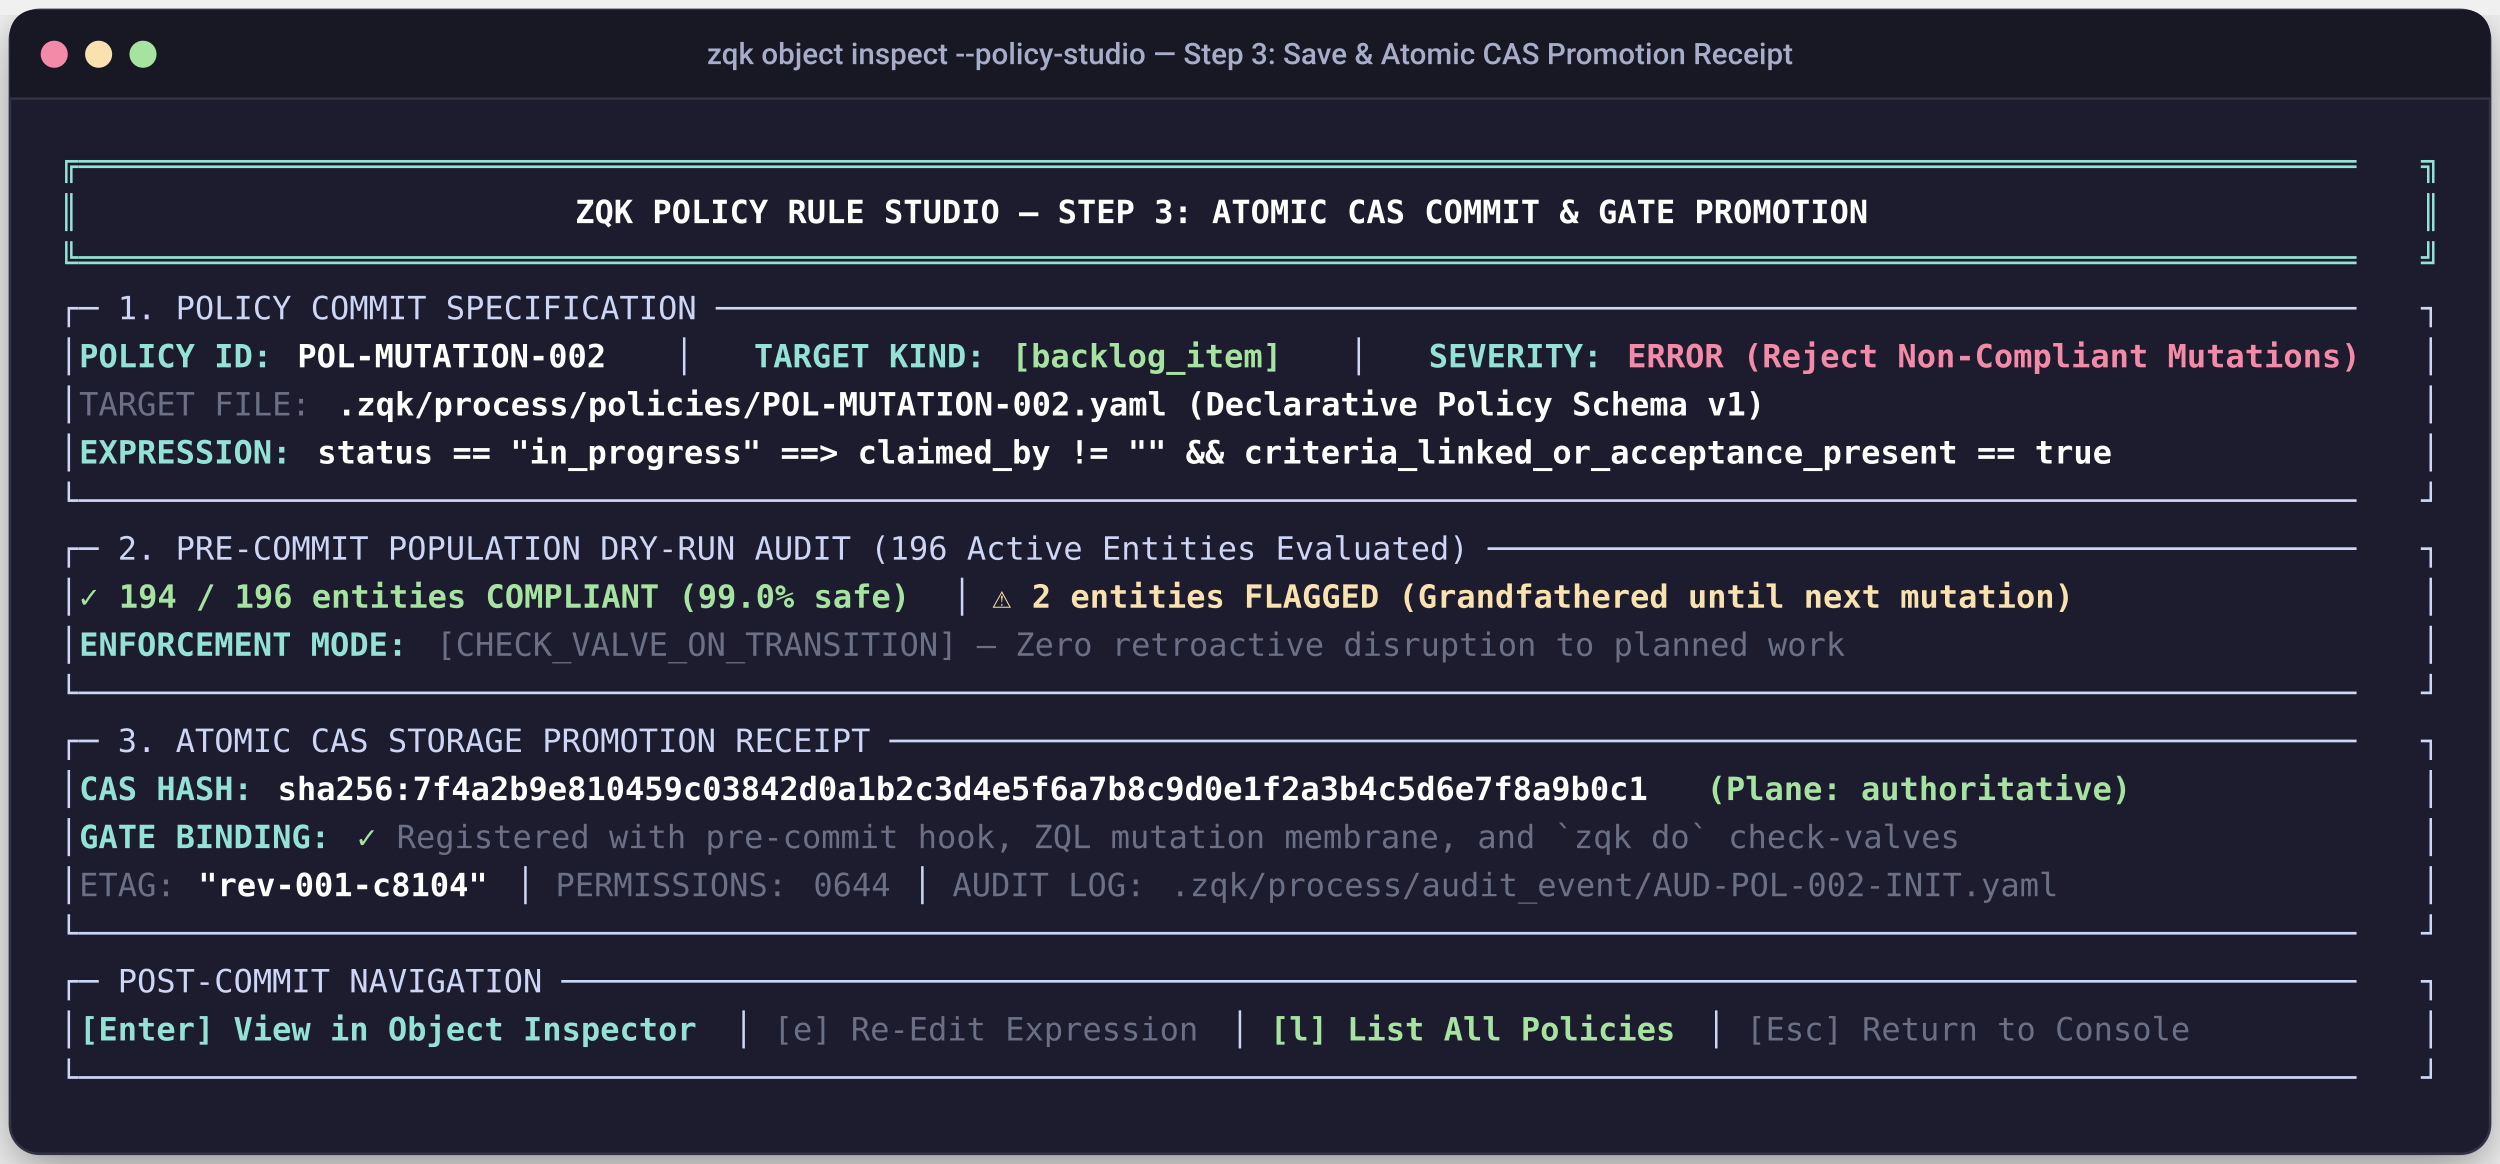
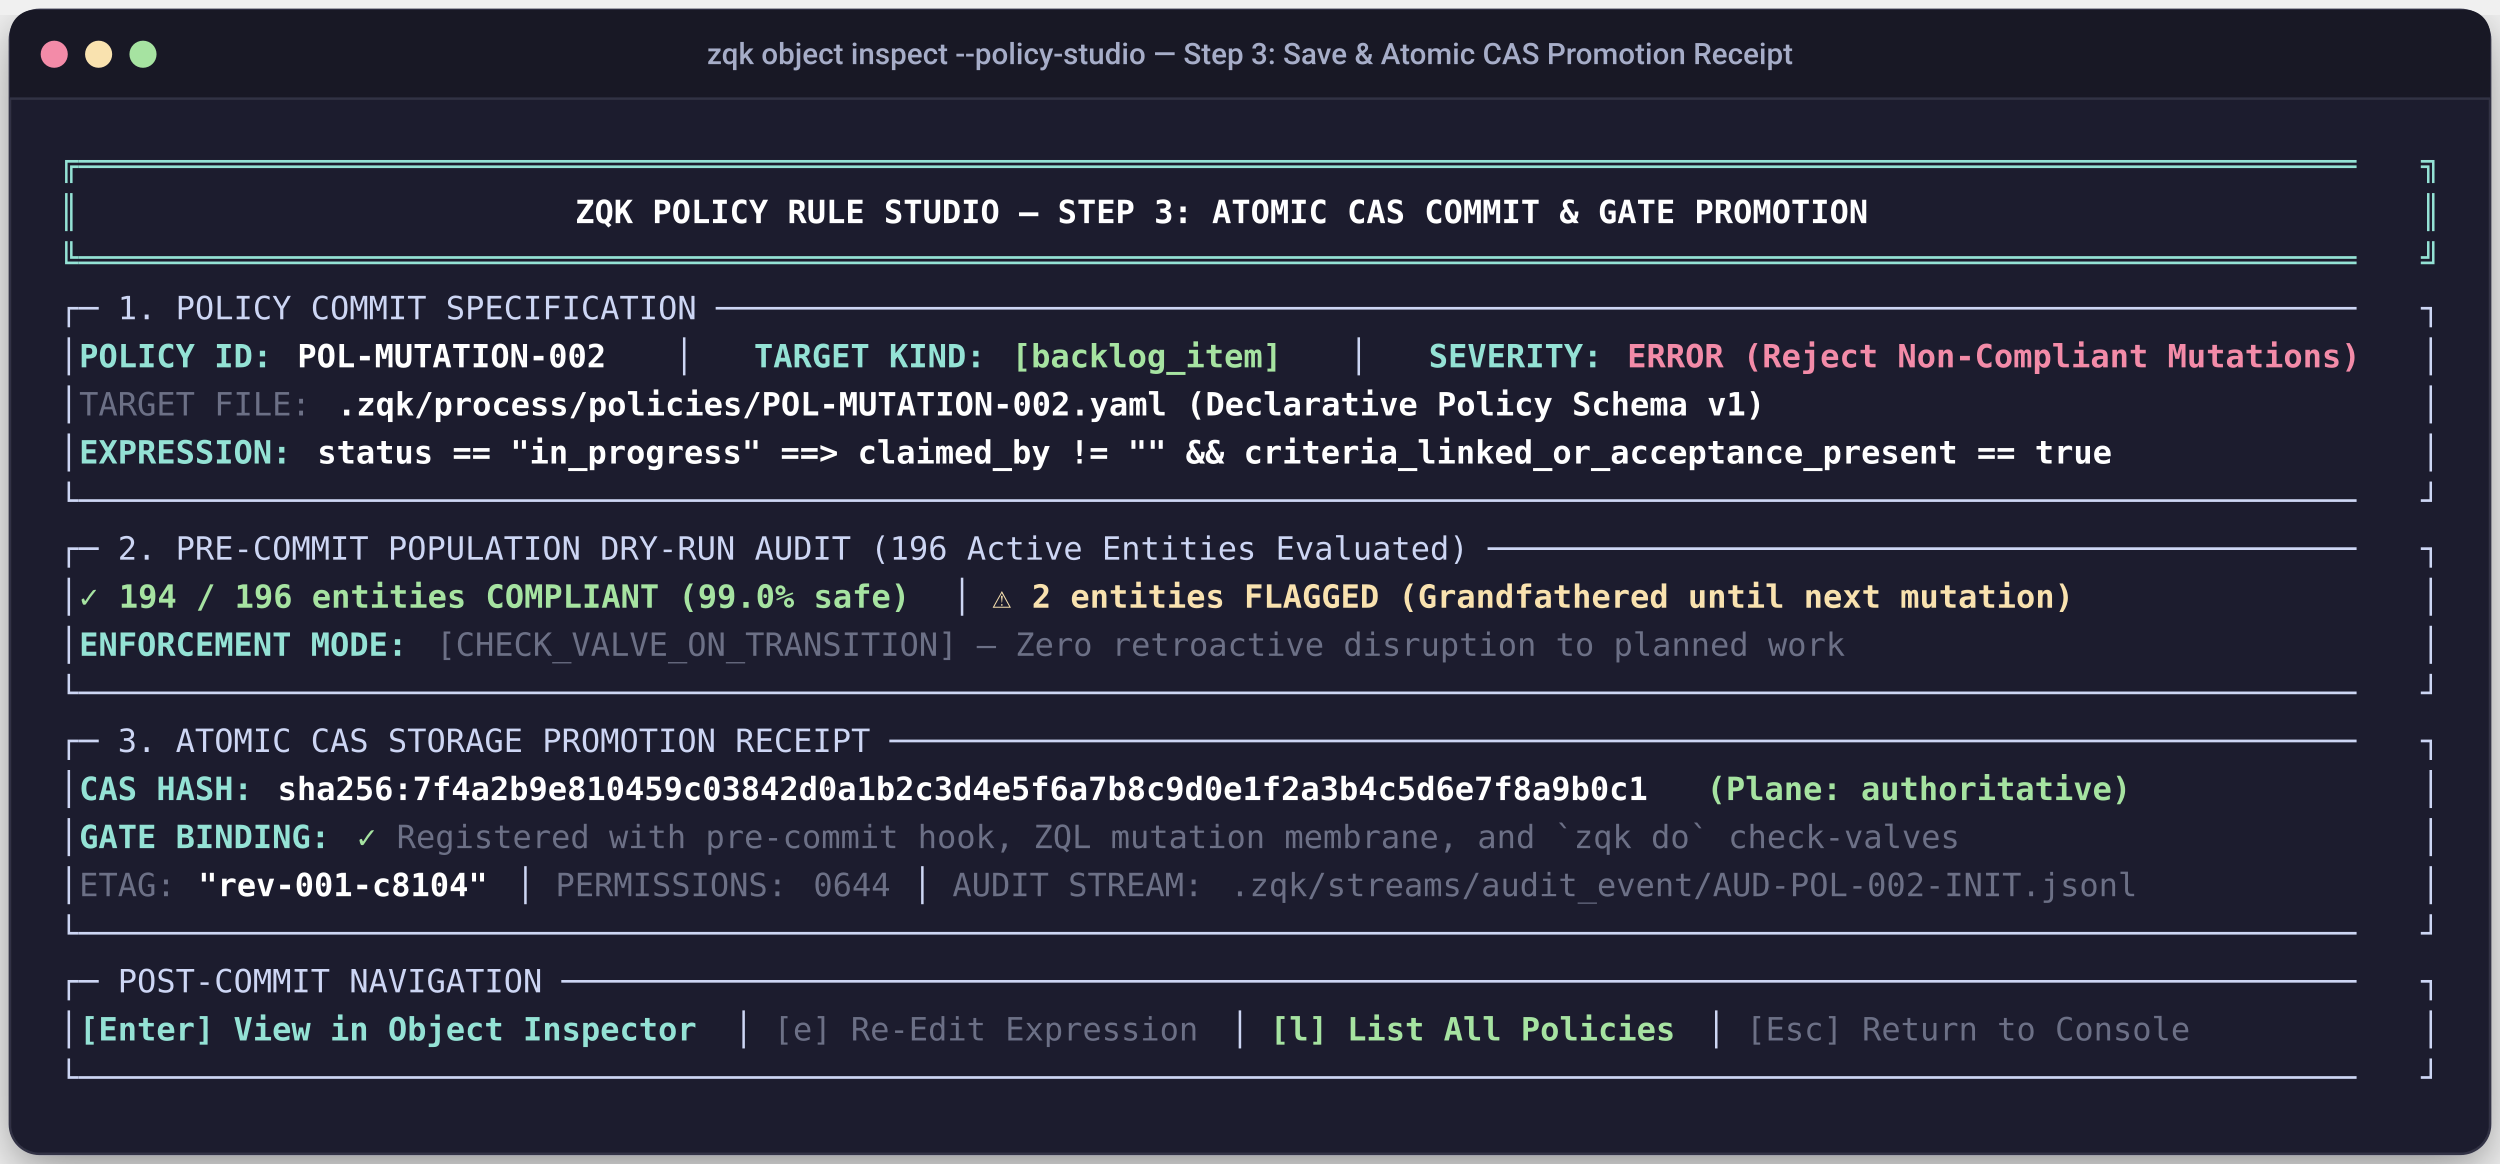
<svg xmlns="http://www.w3.org/2000/svg" viewBox="0 0 1014 472" width="1014" height="472">
  <defs>
    <style>
      .window-bg { fill: #1e1e2e; rx: 12px; }
      .top-bar { fill: #181825; }
      .dot-red { fill: #f38ba8; }
      .dot-yellow { fill: #f9e2af; }
      .dot-green { fill: #a6e3a1; }
      .term-text { font-family: ui-monospace, SFMono-Regular, "SF Mono", Menlo, Monaco, Consolas, monospace;
                   font-size: 13px; fill: #cdd6f4; letter-spacing: 0px; white-space: pre; }
      .term-bg-reverse { fill: #89b4fa; rx: 3px; }
      .title-text { font-family: -apple-system, BlinkMacSystemFont, "Segoe UI", Roboto, sans-serif;
                    font-size: 12px; fill: #a6adc8; font-weight: 500; text-anchor: middle; }
    </style>
    <filter id="shadow" x="-5%" y="-5%" width="110%" height="110%">
      <feDropShadow dx="0" dy="6" stdDeviation="12" flood-color="#000000" flood-opacity="0.45" />
    </filter>
  </defs>
  <rect x="4" y="4" width="1006" height="464" class="window-bg" filter="url(#shadow)" stroke="#313244" stroke-width="1" />
  <path d="M 4 14 A 10 10 0 0 1 14 4 L 1000 4 A 10 10 0 0 1 1010 14 L 1010 40 L 4 40 Z" class="top-bar" />
  <line x1="4" y1="40" x2="1010" y2="40" stroke="#313244" stroke-width="1" />
  <circle cx="22" cy="22" r="5.5" class="dot-red" />
  <circle cx="40" cy="22" r="5.5" class="dot-yellow" />
  <circle cx="58" cy="22" r="5.5" class="dot-green" />
  <text x="507" y="26" class="title-text">zqk object inspect --policy-studio — Step 3: Save &amp; Atomic CAS Promotion Receipt</text>
  <g transform="translate(24, 56)">
    <text y="15.0" class="term-text" xml:space="preserve">
      <tspan x="0.0" fill="#94e2d5" font-weight="bold">╔</tspan>
      <tspan x="8.1" fill="#94e2d5" font-weight="bold">══════════════════════════════════════════════════════════════════════════════════════════════════════════════════════</tspan>
      <tspan x="958.0" fill="#94e2d5" font-weight="bold">╗</tspan>
    </text>
    <text y="34.5" class="term-text" xml:space="preserve">
      <tspan x="0.0" fill="#94e2d5" font-weight="bold">║</tspan>
      <tspan x="8.1" fill="#cdd6f4">                         </tspan>
      <tspan x="209.3" fill="#ffffff" font-weight="bold">ZQK POLICY RULE STUDIO — STEP 3: ATOMIC CAS COMMIT &amp; GATE PROMOTION</tspan>
      <tspan x="748.7" fill="#cdd6f4">                          </tspan>
      <tspan x="958.0" fill="#94e2d5" font-weight="bold">║</tspan>
    </text>
    <text y="54.0" class="term-text" xml:space="preserve">
      <tspan x="0.0" fill="#94e2d5" font-weight="bold">╚</tspan>
      <tspan x="8.1" fill="#94e2d5" font-weight="bold">══════════════════════════════════════════════════════════════════════════════════════════════════════════════════════</tspan>
      <tspan x="958.0" fill="#94e2d5" font-weight="bold">╝</tspan>
    </text>
    <text y="73.5" class="term-text" xml:space="preserve">
      <tspan x="0.0" fill="#cdd6f4">┌</tspan>
      <tspan x="8.1" fill="#cdd6f4">─ 1. POLICY COMMIT SPECIFICATION ─────────────────────────────────────────────────────────────────────────────────────</tspan>
      <tspan x="958.0" fill="#cdd6f4">┐</tspan>
    </text>
    <text y="93.0" class="term-text" xml:space="preserve">
      <tspan x="0.0" fill="#cdd6f4">│</tspan>
      <tspan x="8.1" fill="#94e2d5" font-weight="bold">POLICY ID:</tspan>
      <tspan x="88.6" fill="#cdd6f4"> </tspan>
      <tspan x="96.6" fill="#ffffff" font-weight="bold">POL-MUTATION-002</tspan>
      <tspan x="225.4" fill="#cdd6f4">   </tspan>
      <tspan x="249.6" fill="#cdd6f4">│</tspan>
      <tspan x="257.6" fill="#cdd6f4">   </tspan>
      <tspan x="281.8" fill="#94e2d5" font-weight="bold">TARGET KIND:</tspan>
      <tspan x="378.4" fill="#cdd6f4"> </tspan>
      <tspan x="386.4" fill="#a6e3a1" font-weight="bold">[backlog_item]</tspan>
      <tspan x="499.1" fill="#cdd6f4">   </tspan>
      <tspan x="523.2" fill="#cdd6f4">│</tspan>
      <tspan x="531.3" fill="#cdd6f4">   </tspan>
      <tspan x="555.5" fill="#94e2d5" font-weight="bold">SEVERITY:</tspan>
      <tspan x="627.9" fill="#cdd6f4"> </tspan>
      <tspan x="636.0" fill="#f38ba8" font-weight="bold">ERROR (Reject Non-Compliant Mutations)</tspan>
      <tspan x="941.9" fill="#cdd6f4">  </tspan>
      <tspan x="958.0" fill="#cdd6f4">│</tspan>
    </text>
    <text y="112.5" class="term-text" xml:space="preserve">
      <tspan x="0.0" fill="#cdd6f4">│</tspan>
      <tspan x="8.1" fill="#6c7086">TARGET FILE:</tspan>
      <tspan x="104.7" fill="#cdd6f4"> </tspan>
      <tspan x="112.7" fill="#ffffff" font-weight="bold">.zqk/process/policies/POL-MUTATION-002.yaml (Declarative Policy Schema v1)</tspan>
      <tspan x="708.4" fill="#cdd6f4">                               </tspan>
      <tspan x="958.0" fill="#cdd6f4">│</tspan>
    </text>
    <text y="132.0" class="term-text" xml:space="preserve">
      <tspan x="0.0" fill="#cdd6f4">│</tspan>
      <tspan x="8.1" fill="#94e2d5" font-weight="bold">EXPRESSION:</tspan>
      <tspan x="96.6" fill="#cdd6f4"> </tspan>
      <tspan x="104.7" fill="#ffffff" font-weight="bold">status == "in_progress" ==&gt; claimed_by != "" &amp;&amp; criteria_linked_or_acceptance_present == true</tspan>
      <tspan x="853.3" fill="#cdd6f4">             </tspan>
      <tspan x="958.0" fill="#cdd6f4">│</tspan>
    </text>
    <text y="151.5" class="term-text" xml:space="preserve">
      <tspan x="0.0" fill="#cdd6f4">└</tspan>
      <tspan x="8.1" fill="#cdd6f4">──────────────────────────────────────────────────────────────────────────────────────────────────────────────────────</tspan>
      <tspan x="958.0" fill="#cdd6f4">┘</tspan>
    </text>
    <text y="171.0" class="term-text" xml:space="preserve">
      <tspan x="0.0" fill="#cdd6f4">┌</tspan>
      <tspan x="8.1" fill="#cdd6f4">─ 2. PRE-COMMIT POPULATION DRY-RUN AUDIT (196 Active Entities Evaluated) ─────────────────────────────────────────────</tspan>
      <tspan x="958.0" fill="#cdd6f4">┐</tspan>
    </text>
    <text y="190.5" class="term-text" xml:space="preserve">
      <tspan x="0.0" fill="#cdd6f4">│</tspan>
      <tspan x="8.1" fill="#a6e3a1" font-weight="bold">✓</tspan>
      <tspan x="16.1" fill="#cdd6f4"> </tspan>
      <tspan x="24.2" fill="#a6e3a1" font-weight="bold">194 / 196 entities COMPLIANT (99.0% safe)</tspan>
      <tspan x="354.2" fill="#cdd6f4"> </tspan>
      <tspan x="362.3" fill="#cdd6f4">│</tspan>
      <tspan x="370.3" fill="#cdd6f4"> </tspan>
      <tspan x="378.4" fill="#f9e2af" font-weight="bold">⚠</tspan>
      <tspan x="386.4" fill="#cdd6f4"> </tspan>
      <tspan x="394.5" fill="#f9e2af" font-weight="bold">2 entities FLAGGED (Grandfathered until next mutation)</tspan>
      <tspan x="829.2" fill="#cdd6f4">                </tspan>
      <tspan x="958.0" fill="#cdd6f4">│</tspan>
    </text>
    <text y="210.0" class="term-text" xml:space="preserve">
      <tspan x="0.0" fill="#cdd6f4">│</tspan>
      <tspan x="8.1" fill="#94e2d5" font-weight="bold">ENFORCEMENT MODE:</tspan>
      <tspan x="144.9" fill="#cdd6f4"> </tspan>
      <tspan x="153.0" fill="#6c7086">[CHECK_VALVE_ON_TRANSITION] — Zero retroactive disruption to planned work</tspan>
      <tspan x="740.6" fill="#cdd6f4">                           </tspan>
      <tspan x="958.0" fill="#cdd6f4">│</tspan>
    </text>
    <text y="229.5" class="term-text" xml:space="preserve">
      <tspan x="0.0" fill="#cdd6f4">└</tspan>
      <tspan x="8.1" fill="#cdd6f4">──────────────────────────────────────────────────────────────────────────────────────────────────────────────────────</tspan>
      <tspan x="958.0" fill="#cdd6f4">┘</tspan>
    </text>
    <text y="249.0" class="term-text" xml:space="preserve">
      <tspan x="0.0" fill="#cdd6f4">┌</tspan>
      <tspan x="8.1" fill="#cdd6f4">─ 3. ATOMIC CAS STORAGE PROMOTION RECEIPT ────────────────────────────────────────────────────────────────────────────</tspan>
      <tspan x="958.0" fill="#cdd6f4">┐</tspan>
    </text>
    <text y="268.5" class="term-text" xml:space="preserve">
      <tspan x="0.0" fill="#cdd6f4">│</tspan>
      <tspan x="8.1" fill="#94e2d5" font-weight="bold">CAS HASH:</tspan>
      <tspan x="80.5" fill="#cdd6f4"> </tspan>
      <tspan x="88.6" fill="#ffffff" font-weight="bold">sha256:7f4a2b9e810459c03842d0a1b2c3d4e5f6a7b8c9d0e1f2a3b4c5d6e7f8a9b0c1</tspan>
      <tspan x="660.1" fill="#cdd6f4"> </tspan>
      <tspan x="668.2" fill="#a6e3a1" font-weight="bold">(Plane: authoritative)</tspan>
      <tspan x="845.3" fill="#cdd6f4">              </tspan>
      <tspan x="958.0" fill="#cdd6f4">│</tspan>
    </text>
    <text y="288.0" class="term-text" xml:space="preserve">
      <tspan x="0.0" fill="#cdd6f4">│</tspan>
      <tspan x="8.1" fill="#94e2d5" font-weight="bold">GATE BINDING:</tspan>
      <tspan x="112.7" fill="#cdd6f4"> </tspan>
      <tspan x="120.8" fill="#a6e3a1" font-weight="bold">✓</tspan>
      <tspan x="128.8" fill="#cdd6f4"> </tspan>
      <tspan x="136.9" fill="#6c7086">Registered with pre-commit hook, ZQL mutation membrane, and `zqk do` check-valves</tspan>
      <tspan x="788.9" fill="#cdd6f4">                     </tspan>
      <tspan x="958.0" fill="#cdd6f4">│</tspan>
    </text>
    <text y="307.5" class="term-text" xml:space="preserve">
      <tspan x="0.0" fill="#cdd6f4">│</tspan>
      <tspan x="8.1" fill="#6c7086">ETAG:</tspan>
      <tspan x="48.3" fill="#cdd6f4"> </tspan>
      <tspan x="56.4" fill="#ffffff" font-weight="bold">"rev-001-c8104"</tspan>
      <tspan x="177.1" fill="#cdd6f4"> </tspan>
      <tspan x="185.2" fill="#cdd6f4">│</tspan>
      <tspan x="193.2" fill="#cdd6f4"> </tspan>
      <tspan x="201.3" fill="#6c7086">PERMISSIONS:</tspan>
      <tspan x="297.9" fill="#cdd6f4"> </tspan>
      <tspan x="305.9" fill="#6c7086">0644</tspan>
      <tspan x="338.1" fill="#cdd6f4"> </tspan>
      <tspan x="346.2" fill="#cdd6f4">│</tspan>
      <tspan x="354.2" fill="#cdd6f4"> </tspan>
-       <tspan x="362.3" fill="#6c7086">AUDIT LOG:</tspan>
-       <tspan x="442.8" fill="#cdd6f4"> </tspan>
-       <tspan x="450.8" fill="#6c7086">.zqk/process/audit_event/AUD-POL-002-INIT.yaml</tspan>
-       <tspan x="821.1" fill="#cdd6f4">                 </tspan>
+       <tspan x="362.3" fill="#6c7086">AUDIT STREAM:</tspan>
+       <tspan x="466.9" fill="#cdd6f4"> </tspan>
+       <tspan x="475.0" fill="#6c7086">.zqk/streams/audit_event/AUD-POL-002-INIT.jsonl</tspan>
+       <tspan x="853.3" fill="#cdd6f4">             </tspan>
      <tspan x="958.0" fill="#cdd6f4">│</tspan>
    </text>
    <text y="327.0" class="term-text" xml:space="preserve">
      <tspan x="0.0" fill="#cdd6f4">└</tspan>
      <tspan x="8.1" fill="#cdd6f4">──────────────────────────────────────────────────────────────────────────────────────────────────────────────────────</tspan>
      <tspan x="958.0" fill="#cdd6f4">┘</tspan>
    </text>
    <text y="346.5" class="term-text" xml:space="preserve">
      <tspan x="0.0" fill="#cdd6f4">┌</tspan>
      <tspan x="8.1" fill="#cdd6f4">─ POST-COMMIT NAVIGATION ─────────────────────────────────────────────────────────────────────────────────────────────</tspan>
      <tspan x="958.0" fill="#cdd6f4">┐</tspan>
    </text>
    <text y="366.0" class="term-text" xml:space="preserve">
      <tspan x="0.0" fill="#cdd6f4">│</tspan>
      <tspan x="8.1" fill="#94e2d5" font-weight="bold">[Enter] View in Object Inspector</tspan>
      <tspan x="265.7" fill="#cdd6f4"> </tspan>
      <tspan x="273.7" fill="#cdd6f4">│</tspan>
      <tspan x="281.8" fill="#cdd6f4"> </tspan>
      <tspan x="289.8" fill="#6c7086">[e] Re-Edit Expression</tspan>
      <tspan x="466.9" fill="#cdd6f4"> </tspan>
      <tspan x="475.0" fill="#cdd6f4">│</tspan>
      <tspan x="483.0" fill="#cdd6f4"> </tspan>
      <tspan x="491.1" fill="#a6e3a1" font-weight="bold">[l] List All Policies</tspan>
      <tspan x="660.1" fill="#cdd6f4"> </tspan>
      <tspan x="668.2" fill="#cdd6f4">│</tspan>
      <tspan x="676.2" fill="#cdd6f4"> </tspan>
      <tspan x="684.3" fill="#6c7086">[Esc] Return to Console</tspan>
      <tspan x="869.4" fill="#cdd6f4">           </tspan>
      <tspan x="958.0" fill="#cdd6f4">│</tspan>
    </text>
    <text y="385.5" class="term-text" xml:space="preserve">
      <tspan x="0.0" fill="#cdd6f4">└</tspan>
      <tspan x="8.1" fill="#cdd6f4">──────────────────────────────────────────────────────────────────────────────────────────────────────────────────────</tspan>
      <tspan x="958.0" fill="#cdd6f4">┘</tspan>
    </text>
  </g>
</svg>
